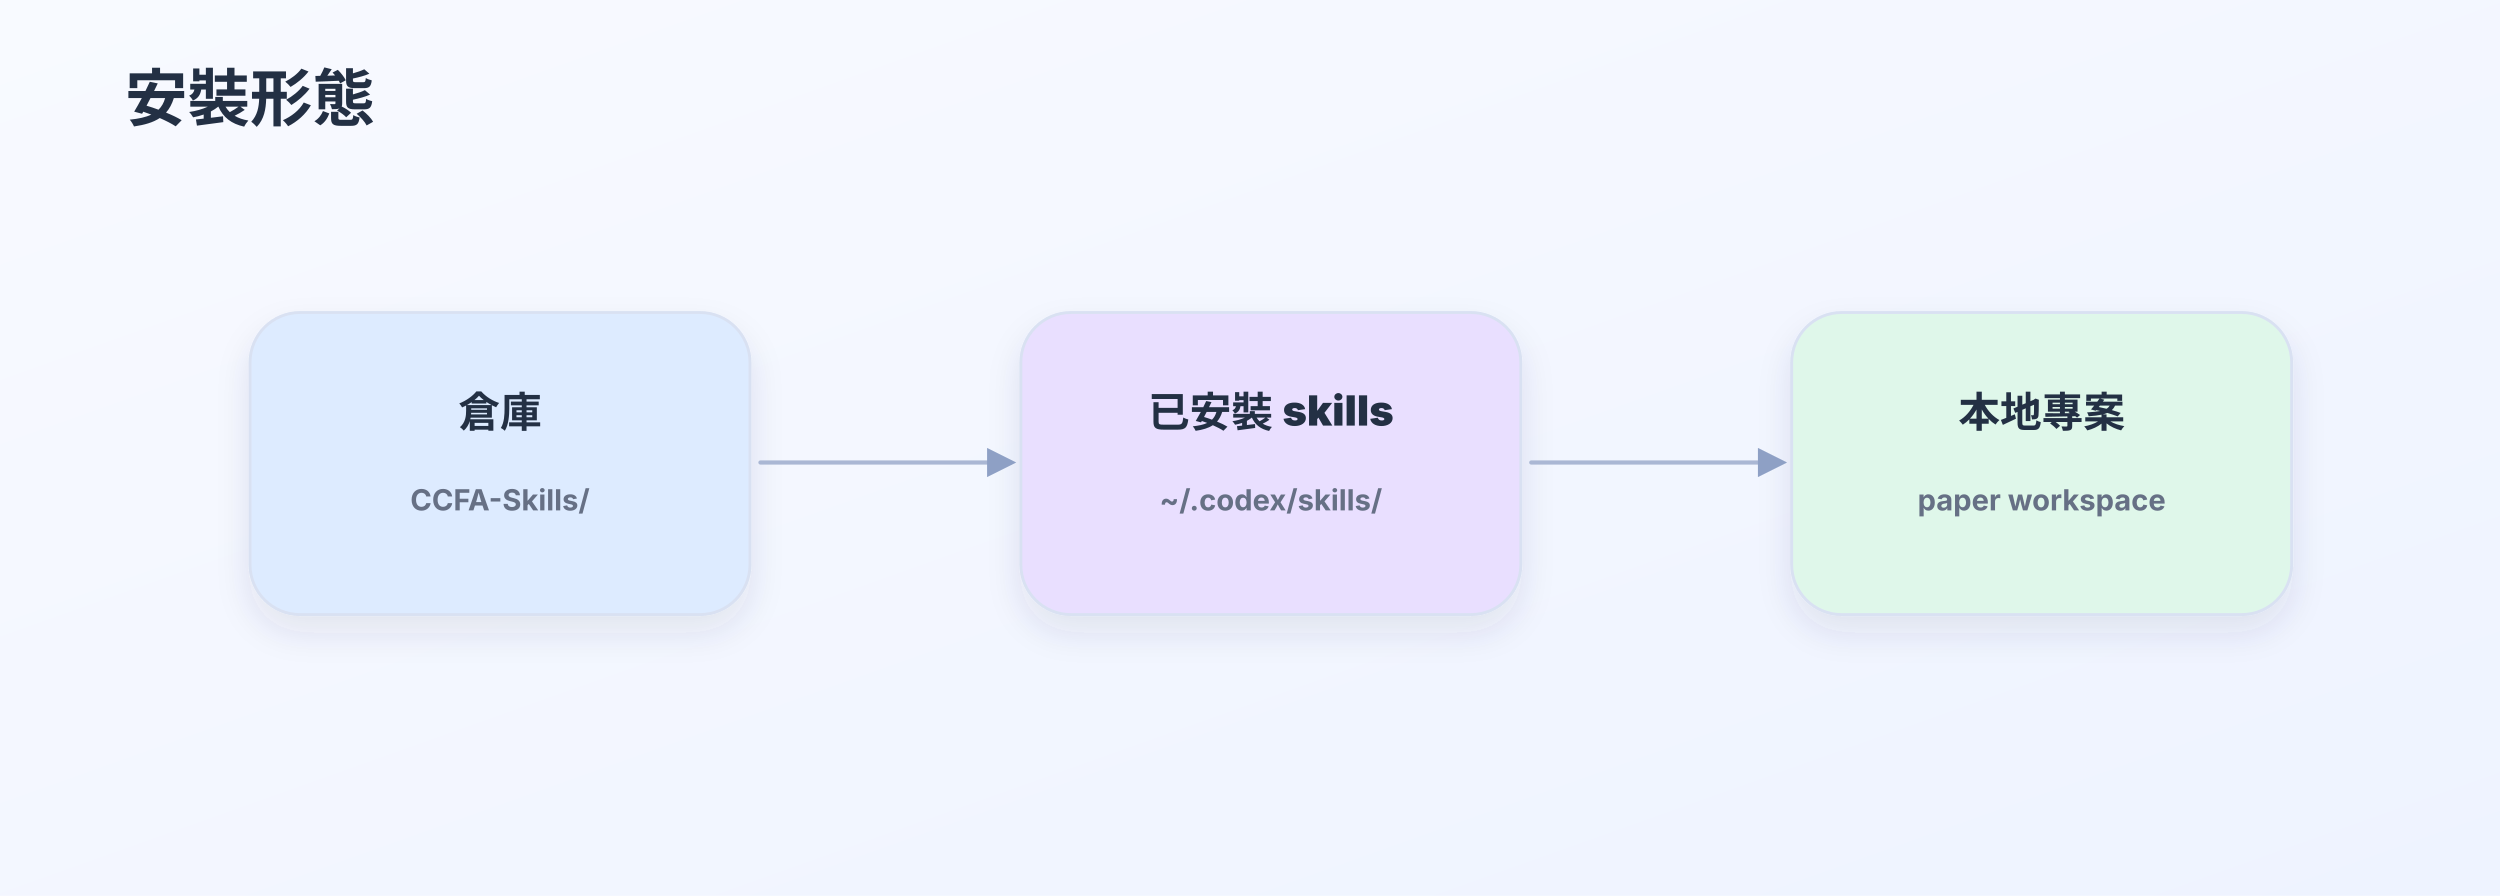
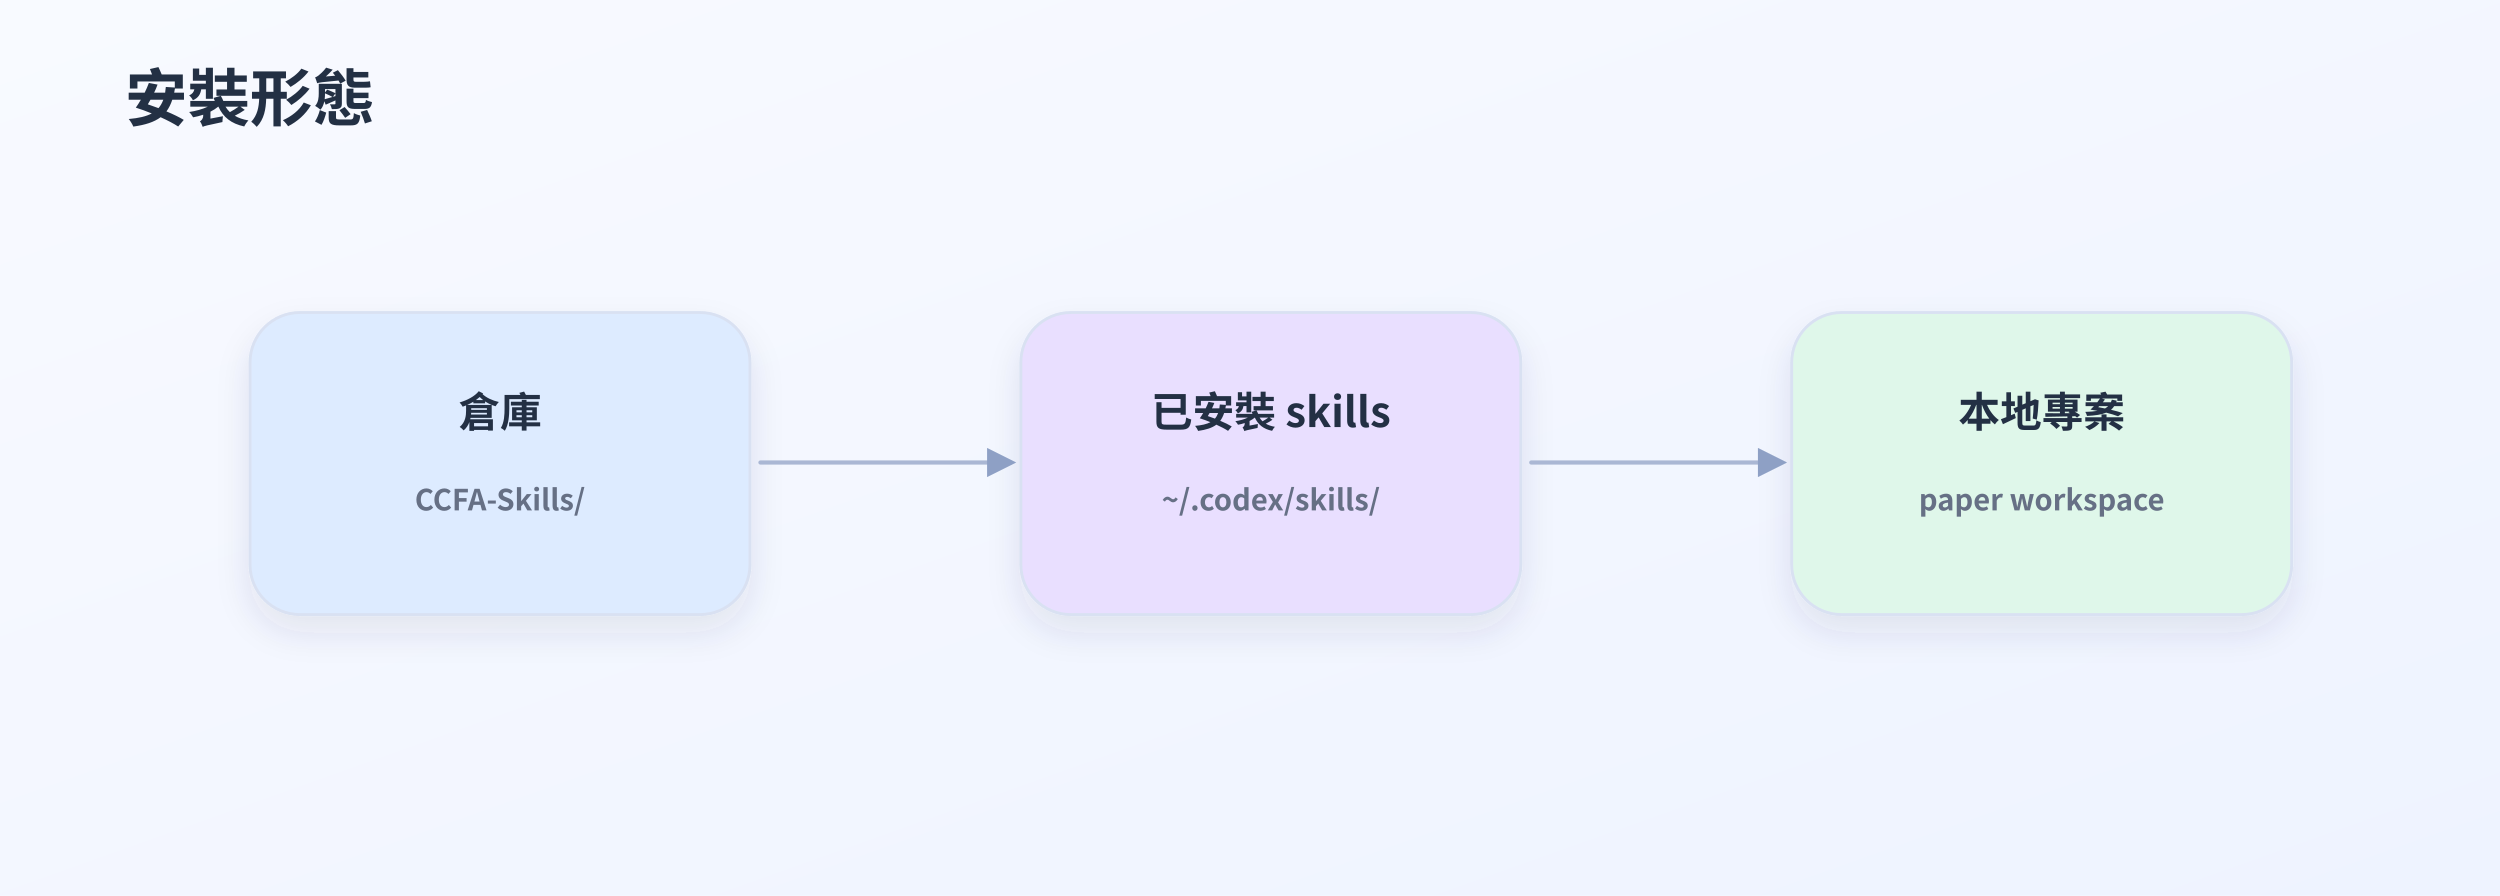
<svg xmlns="http://www.w3.org/2000/svg" width="1200" height="430" viewBox="0 0 1200 430" role="img">
  <defs>
    <marker id="arrow" viewBox="0 0 10 10" refX="8" refY="5" markerWidth="7" markerHeight="7" orient="auto-start-reverse">
      <path d="M 0 0 L 10 5 L 0 10 z" fill="#8EA0C5" />
    </marker>
    <filter id="softShadow" x="-15%" y="-20%" width="130%" height="145%">
      <feDropShadow dx="0" dy="8" stdDeviation="8" flood-color="#2F3A5F" flood-opacity="0.10" />
    </filter>
    <linearGradient id="hero" x1="0" x2="1" y1="0" y2="1">
      <stop offset="0%" stop-color="#F8FAFF" />
      <stop offset="100%" stop-color="#EEF3FF" />
    </linearGradient>
  </defs>
  <rect width="1200" height="430" fill="url(#hero)" />
  <style>
- text { font-family: Inter, "Noto Sans SC", "Microsoft YaHei", Arial, sans-serif; }
+ text { font-family: "Noto Sans CJK TC", "Noto Sans TC", "Microsoft JhengHei", Arial, sans-serif; }
.small { fill: #667085; font-size: 13px; }
.mono { font-family: "JetBrains Mono", Consolas, monospace; }
</style>
  <text x="60" y="58" font-size="30" font-weight="800" fill="#233044" text-anchor="start">安裝形態</text>
  <rect x="120" y="150" width="240" height="145" rx="24" fill="#DDEBFF" stroke="#D9E1F2" stroke-width="1.4" filter="url(#softShadow)" />
  <text x="240" y="205" font-size="20" font-weight="850" fill="#233044" text-anchor="middle">倉庫</text>
  <text x="240" y="245" font-size="14" font-weight="650" fill="#667085" text-anchor="middle">CCFA-Skills/</text>
  <rect x="490" y="150" width="240" height="145" rx="24" fill="#E9DFFF" stroke="#D9E1F2" stroke-width="1.4" filter="url(#softShadow)" />
  <text x="610" y="205" font-size="20" font-weight="850" fill="#233044" text-anchor="middle">已安裝 skills</text>
  <text x="610" y="245" font-size="14" font-weight="650" fill="#667085" text-anchor="middle">~/.codex/skills/</text>
  <rect x="860" y="150" width="240" height="145" rx="24" fill="#DFF7EA" stroke="#D9E1F2" stroke-width="1.4" filter="url(#softShadow)" />
  <text x="980" y="205" font-size="20" font-weight="850" fill="#233044" text-anchor="middle">本地專案</text>
  <text x="980" y="245" font-size="14" font-weight="650" fill="#667085" text-anchor="middle">paper workspace</text>
  <line x1="365" y1="222" x2="485" y2="222" stroke="#AAB7D4" stroke-width="2.0" stroke-linecap="round" marker-end="url(#arrow)" />
  <line x1="735" y1="222" x2="855" y2="222" stroke="#AAB7D4" stroke-width="2.0" stroke-linecap="round" marker-end="url(#arrow)" />
</svg>
